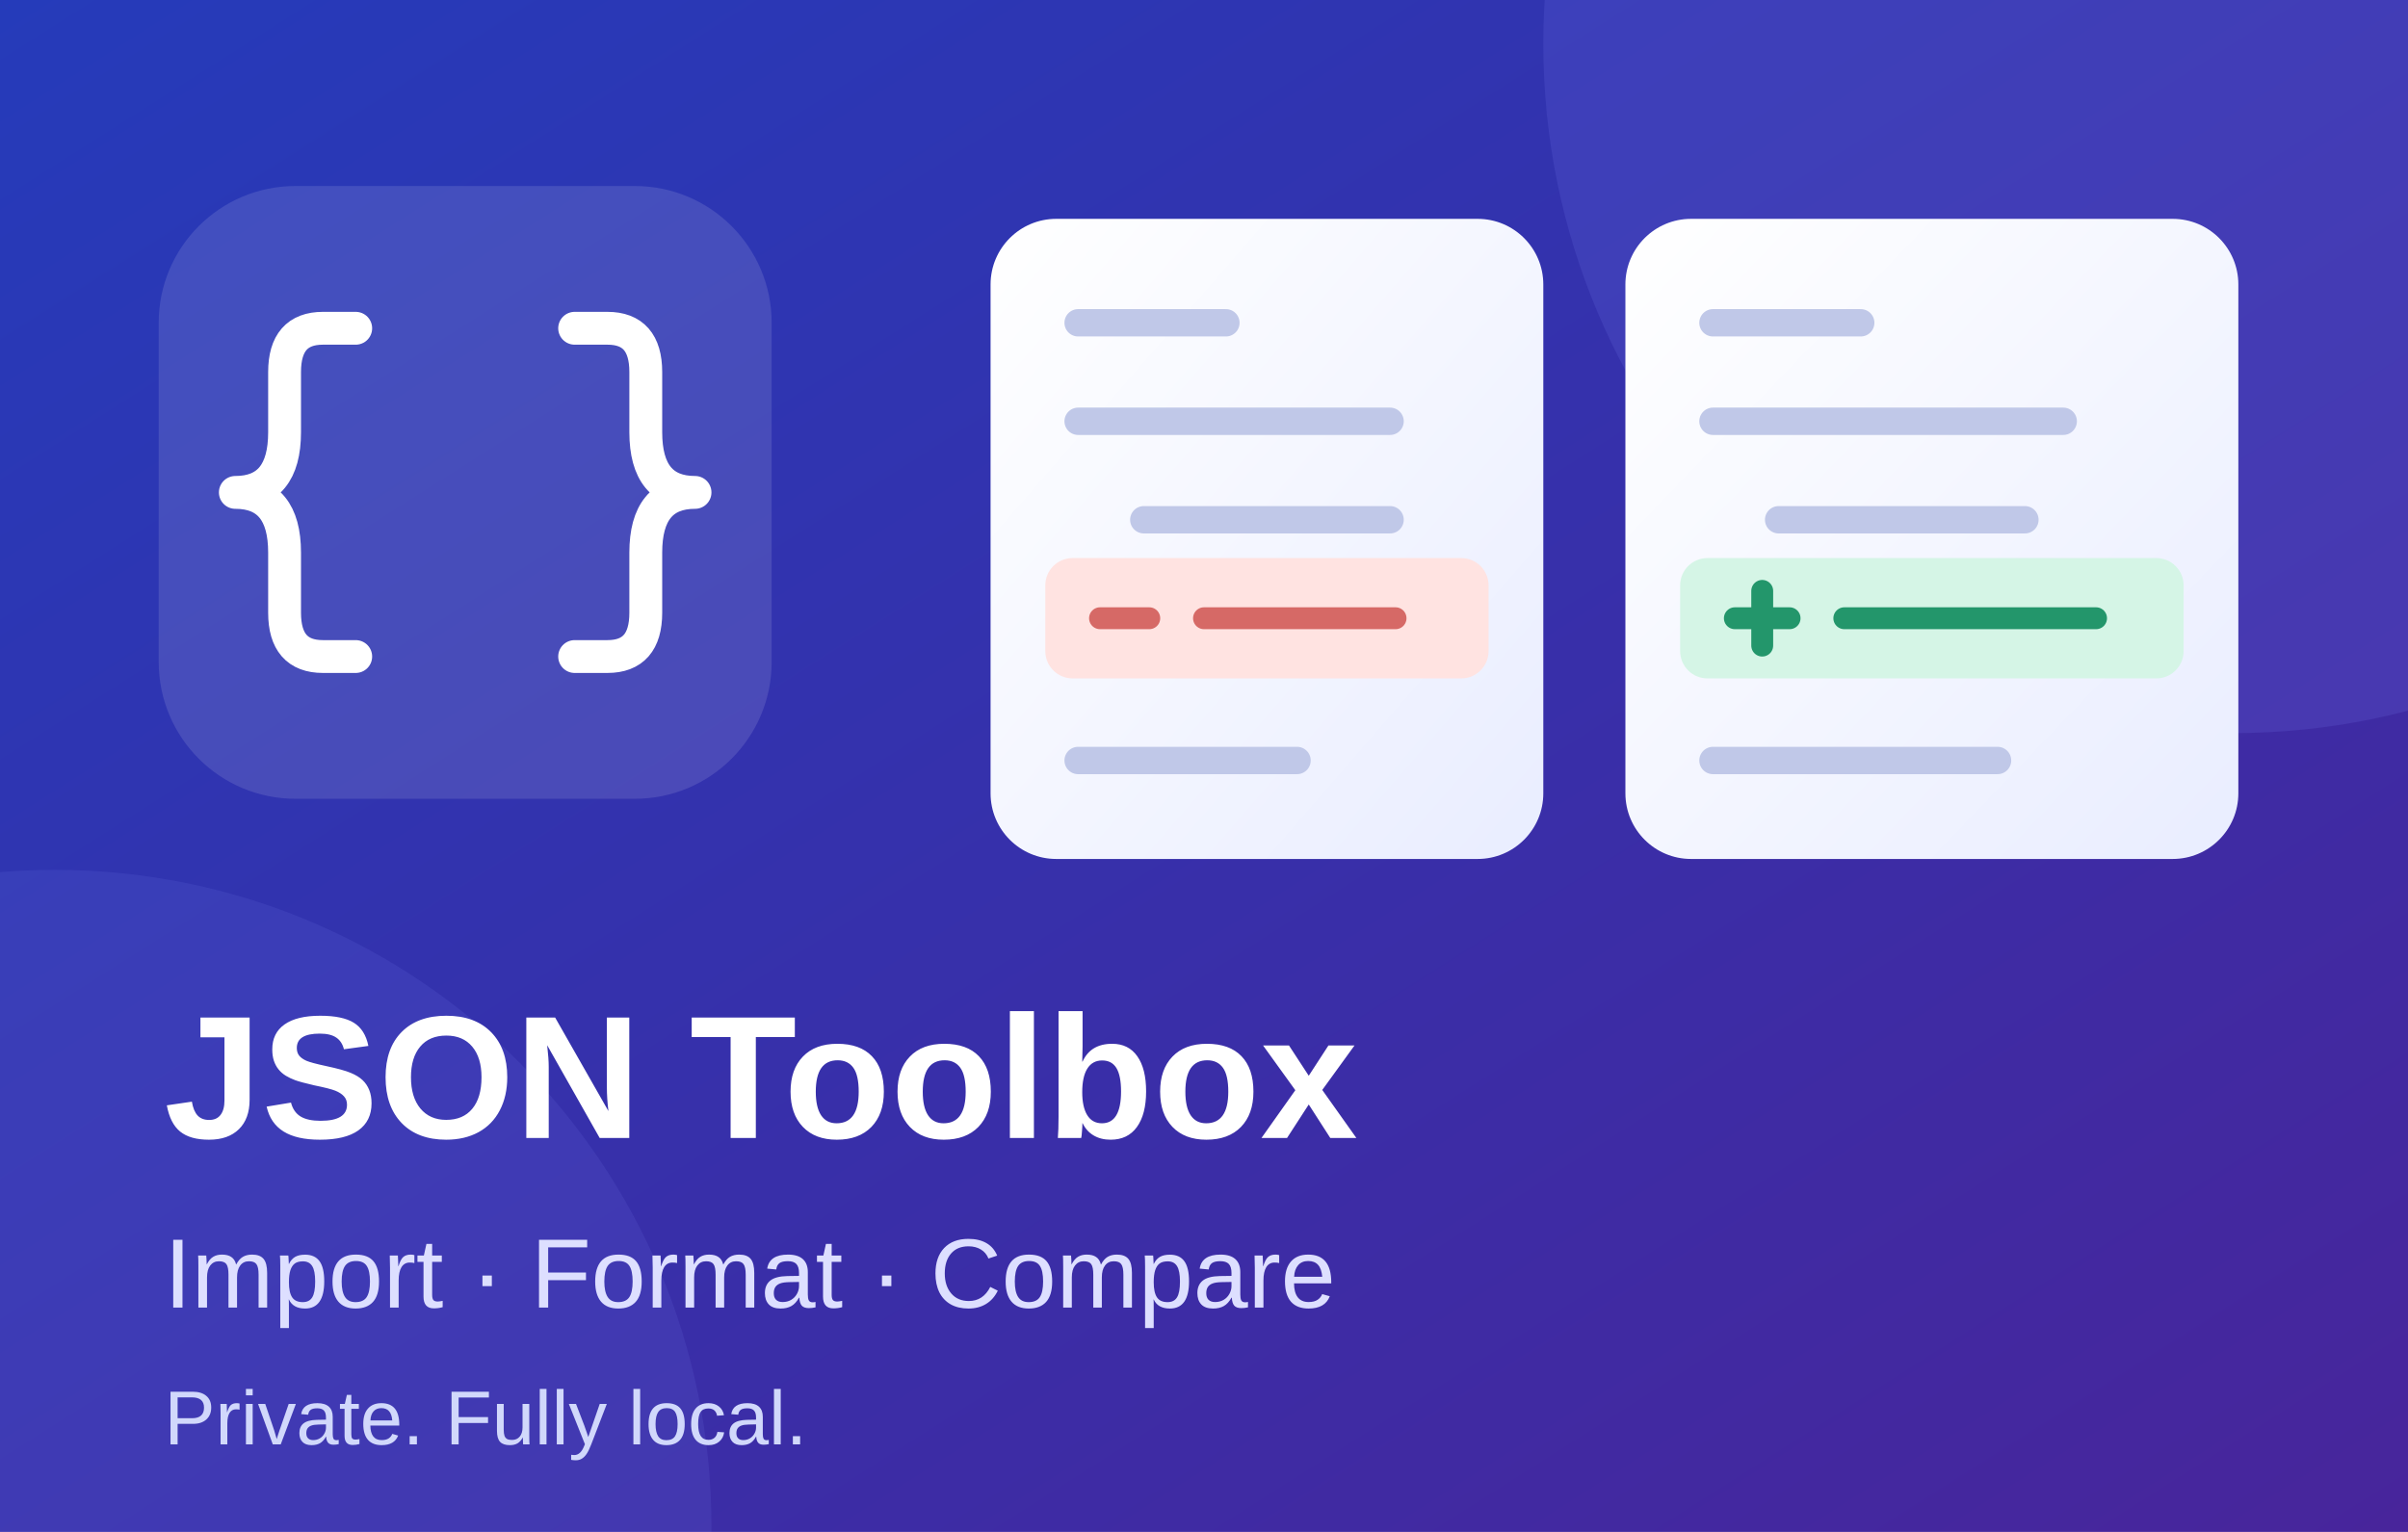
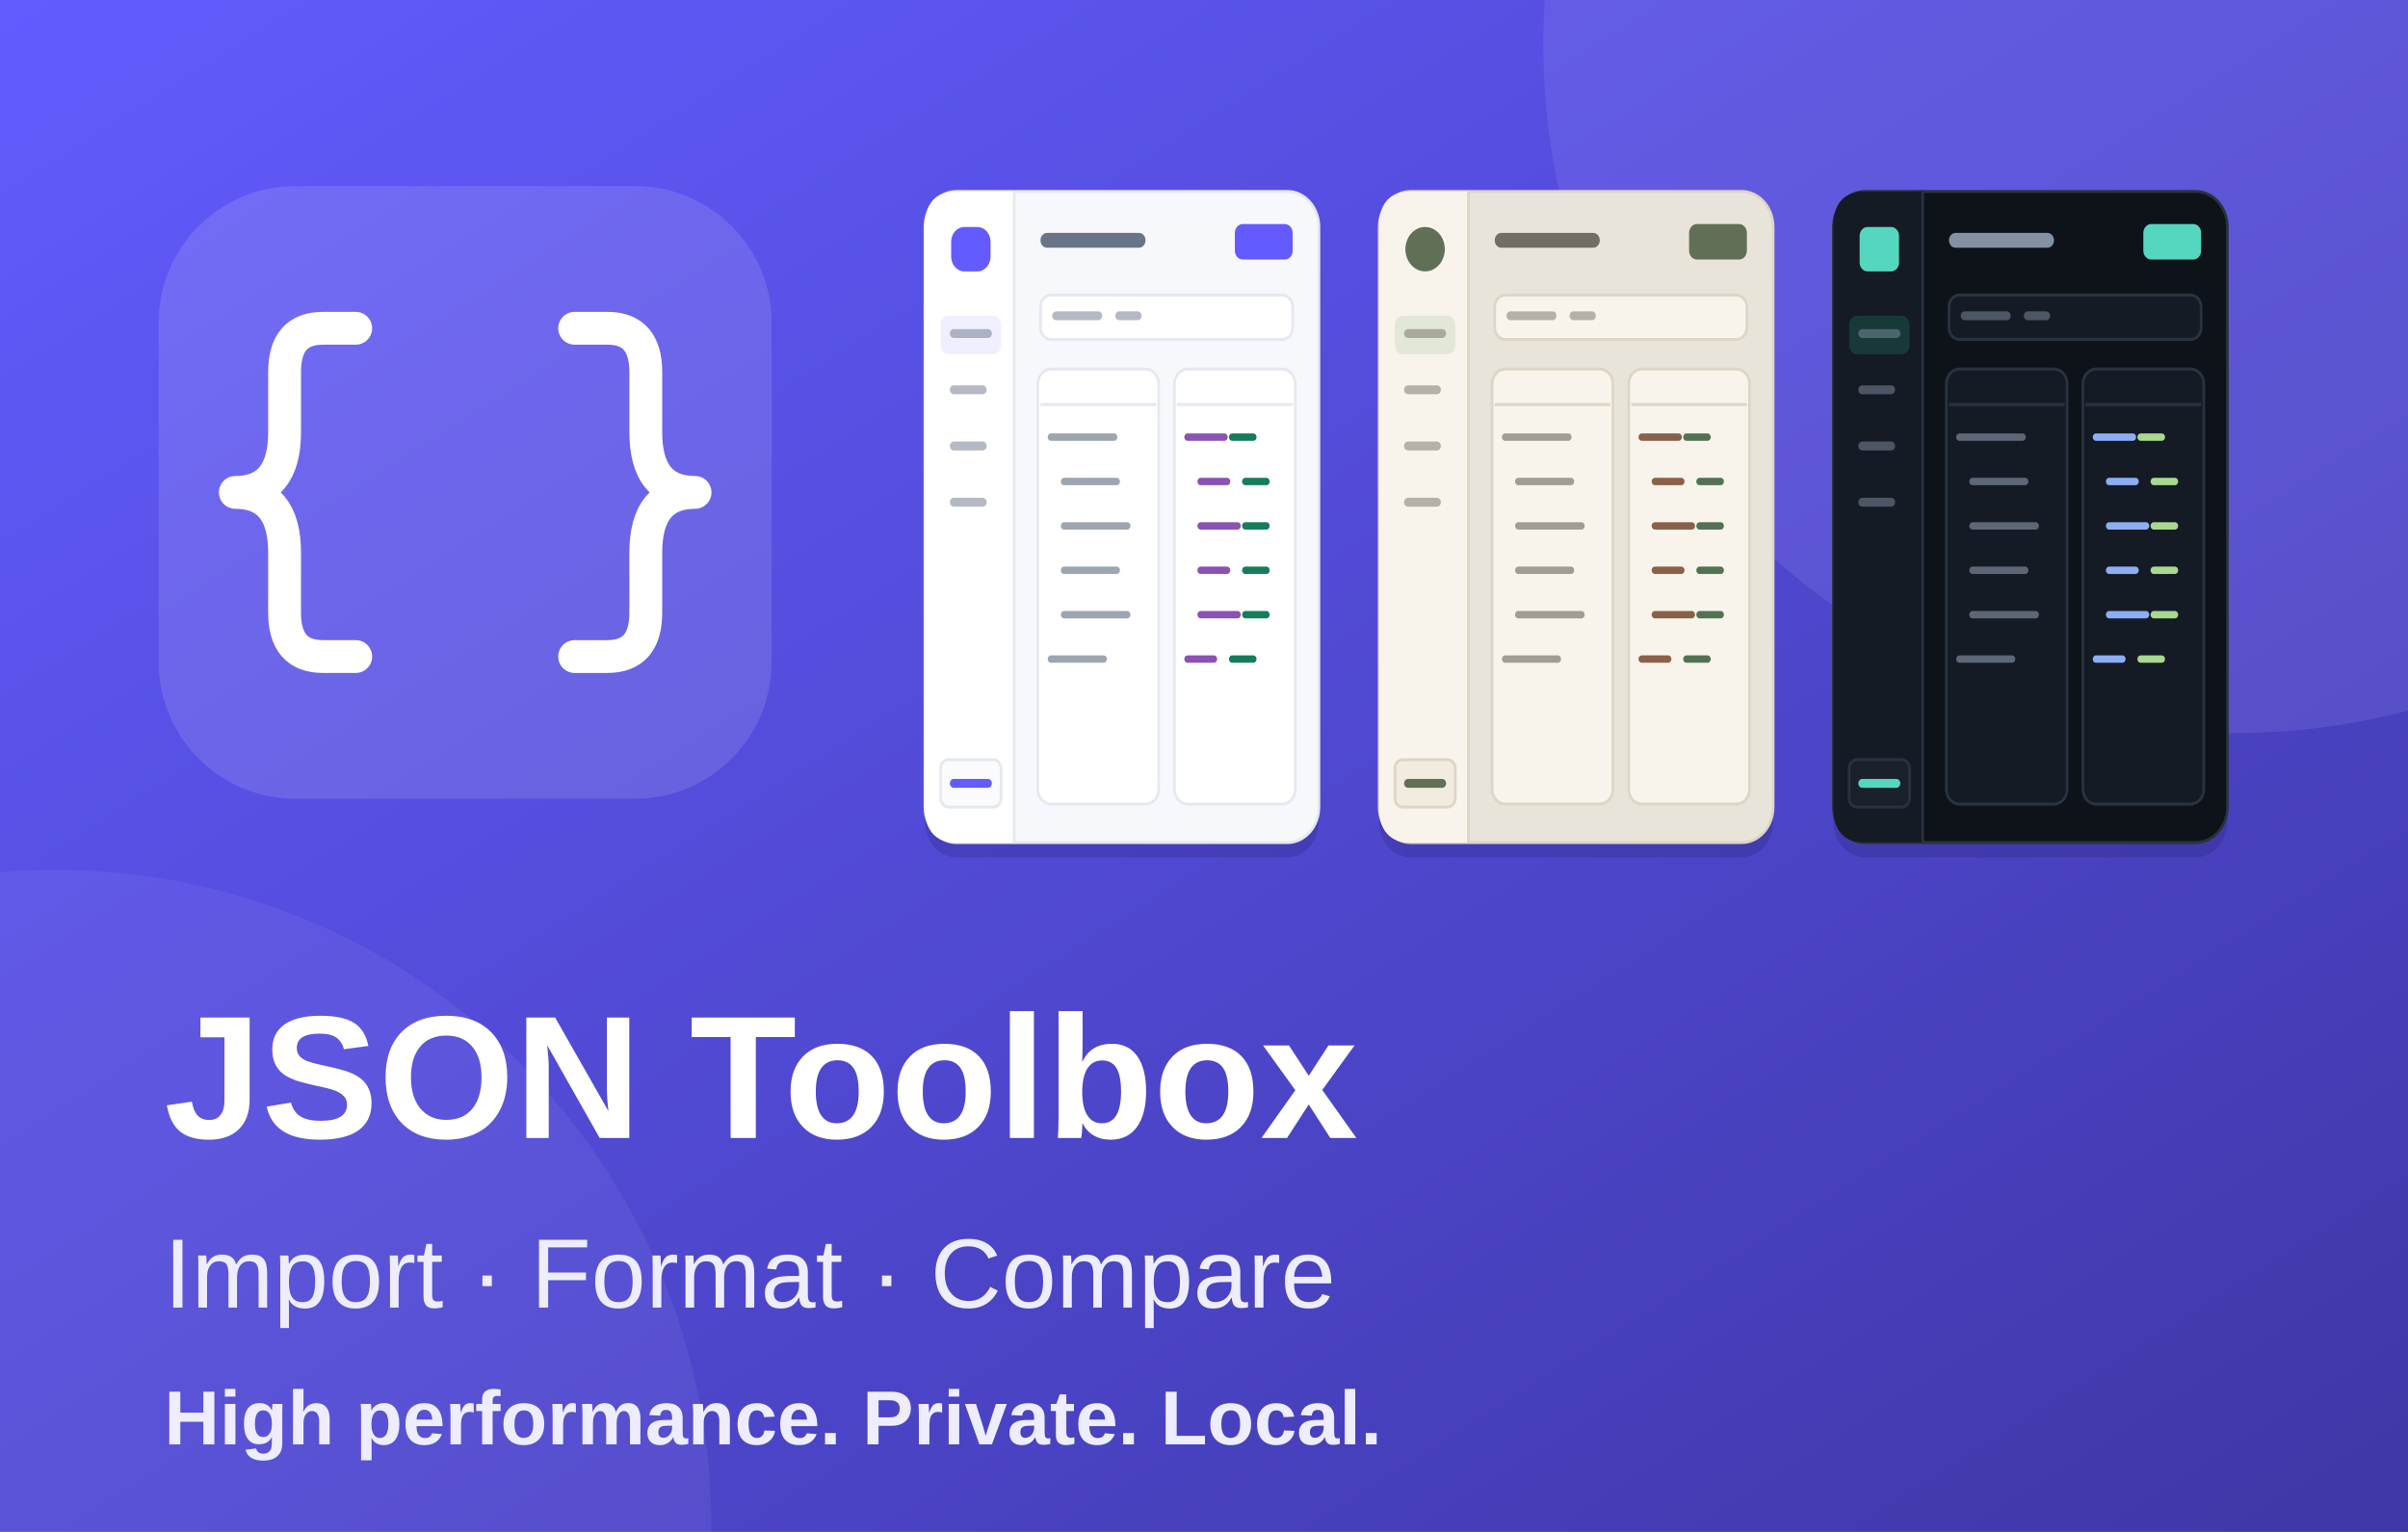
<svg xmlns="http://www.w3.org/2000/svg" width="440" height="280" viewBox="0 0 440 280" lang="en">
  <defs>
    <linearGradient id="bg" x2="1" y2="1">
-       <stop stop-color="#253bba" />
-       <stop offset="1" stop-color="#48259b" />
-     </linearGradient>
-     <linearGradient id="card" x2="1" y2="1">
-       <stop stop-color="#fff" />
-       <stop offset="1" stop-color="#e9edff" />
+       <stop stop-color="#635bff" />
+       <stop offset="1" stop-color="#3e37a6" />
    </linearGradient>
  </defs>
  <rect width="440" height="280" fill="url(#bg)" />
-   <circle cx="408" cy="8" r="126" fill="#7f85f7" opacity=".15" />
-   <circle cx="10" cy="279" r="120" fill="#818cf8" opacity=".12" />
+   <circle cx="408" cy="8" r="126" fill="#b6b2ff" opacity=".14" />
+   <circle cx="10" cy="279" r="120" fill="#b6b2ff" opacity=".1" />
  <rect x="29" y="34" width="112" height="112" rx="25" fill="#fff" opacity=".12" />
  <g fill="none" stroke="#fff" stroke-width="6" stroke-linecap="round" stroke-linejoin="round">
    <path d="M65 60h-6q-7 0-7 8v11q0 11-9 11 9 0 9 11v11q0 8 7 8h6" />
    <path d="M105 60h6q7 0 7 8v11q0 11 9 11-9 0-9 11v11q0 8-7 8h-6" />
  </g>
-   <g transform="translate(181 40)">
-     <rect width="101" height="117" rx="12" fill="url(#card)" />
-     <rect x="116" width="112" height="117" rx="12" fill="url(#card)" />
-     <g stroke="#c0c8e8" stroke-width="5" stroke-linecap="round">
-       <path d="M16 19h27m-27 18h57m-45 18h45m-45 18h34m-46 26h40" />
-       <path d="M132 19h27m-27 18h64m-52 18h45m-45 18h47m-59 26h52" />
+   <g transform="translate(169 35) scale(0.48 0.5409091)">
+     <g>
+       <rect x="0" y="5" width="150" height="220" rx="12" fill="#17134c" opacity=".18" />
+       <rect width="150" height="220" rx="12" fill="#f7f8fc" stroke="#e5e8ef" />
+       <path d="M12 0h22v220H12q-12 0-12-12V12Q0 0 12 0Z" fill="#ffffff" />
+       <path d="M34 0v220" stroke="#e5e8ef" />
+       <rect x="10" y="12" width="15" height="15" rx="5" fill="#635bff" />
+       <rect x="6" y="42" width="23" height="13" rx="3" fill="#efefff" />
+       <g stroke="#697487" stroke-width="3" stroke-linecap="round" opacity=".5">
+         <path d="M11 48h13M11 67h11M11 86h11M11 105h11" />
+       </g>
+       <rect x="44" y="14" width="40" height="5" rx="2.5" fill="#697487" />
+       <rect x="118" y="11" width="22" height="12" rx="3" fill="#635bff" />
+       <rect x="44" y="35" width="96" height="15" rx="4" fill="#ffffff" stroke="#e5e8ef" />
+       <path d="M50 42h16m8 0h7" stroke="#697487" stroke-width="3" stroke-linecap="round" opacity=".5" />
+       <rect x="43" y="60" width="46" height="147" rx="5" fill="#ffffff" stroke="#e5e8ef" />
+       <rect x="95" y="60" width="46" height="147" rx="5" fill="#ffffff" stroke="#e5e8ef" />
+       <path d="M44 72h44M96 72h44" stroke="#e5e8ef" />
+       <g stroke-width="2.5" stroke-linecap="round">
+         <path d="M48 83h24" stroke="#697487" opacity=".65" />
+         <path d="M100 83h14" stroke="#8b52b5" />
+         <path d="M117 83h8" stroke="#167c5b" />
+         <path d="M53 98h20" stroke="#697487" opacity=".65" />
+         <path d="M105 98h10" stroke="#8b52b5" />
+         <path d="M122 98h8" stroke="#167c5b" />
+         <path d="M53 113h24" stroke="#697487" opacity=".65" />
+         <path d="M105 113h14" stroke="#8b52b5" />
+         <path d="M122 113h8" stroke="#167c5b" />
+         <path d="M53 128h20" stroke="#697487" opacity=".65" />
+         <path d="M105 128h10" stroke="#8b52b5" />
+         <path d="M122 128h8" stroke="#167c5b" />
+         <path d="M53 143h24" stroke="#697487" opacity=".65" />
+         <path d="M105 143h14" stroke="#8b52b5" />
+         <path d="M122 143h8" stroke="#167c5b" />
+         <path d="M48 158h20" stroke="#697487" opacity=".65" />
+         <path d="M100 158h10" stroke="#8b52b5" />
+         <path d="M117 158h8" stroke="#167c5b" />
+       </g>
+       <rect x="6" y="192" width="23" height="16" rx="3" fill="#fafbfc" stroke="#e5e8ef" />
+       <path d="M11 200h13" stroke="#635bff" stroke-width="3" stroke-linecap="round" />
    </g>
-     <rect x="10" y="62" width="81" height="22" rx="5" fill="#ffe3e1" />
-     <path d="M20 73h9m10 0h35" stroke="#d66966" stroke-width="4" stroke-linecap="round" />
-     <rect x="126" y="62" width="92" height="22" rx="5" fill="#d5f5e6" />
-     <path d="M136 73h10m-5-5v10m15-5h46" stroke="#23966b" stroke-width="4" stroke-linecap="round" />
+   </g>
+   <g transform="translate(252 35) scale(0.48 0.5409091)">
+     <g>
+       <rect x="0" y="5" width="150" height="220" rx="12" fill="#17134c" opacity=".18" />
+       <rect width="150" height="220" rx="12" fill="#e9e4da" stroke="#ddd5c6" />
+       <path d="M12 0h22v220H12q-12 0-12-12V12Q0 0 12 0Z" fill="#f8f4eb" />
+       <path d="M34 0v220" stroke="#ddd5c6" />
+       <rect x="10" y="12" width="15" height="15" rx="8" fill="#5f7056" />
+       <rect x="6" y="42" width="23" height="13" rx="3" fill="#e3e7d8" />
+       <g stroke="#716e63" stroke-width="3" stroke-linecap="round" opacity=".5">
+         <path d="M11 48h13M11 67h11M11 86h11M11 105h11" />
+       </g>
+       <rect x="44" y="14" width="40" height="5" rx="2.5" fill="#716e63" />
+       <rect x="118" y="11" width="22" height="12" rx="3" fill="#5f7056" />
+       <rect x="44" y="35" width="96" height="15" rx="4" fill="#f8f4eb" stroke="#ddd5c6" />
+       <path d="M50 42h16m8 0h7" stroke="#716e63" stroke-width="3" stroke-linecap="round" opacity=".5" />
+       <rect x="43" y="60" width="46" height="147" rx="5" fill="#f8f4eb" stroke="#ddd5c6" />
+       <rect x="95" y="60" width="46" height="147" rx="5" fill="#f8f4eb" stroke="#ddd5c6" />
+       <path d="M44 72h44M96 72h44" stroke="#ddd5c6" />
+       <g stroke-width="2.5" stroke-linecap="round">
+         <path d="M48 83h24" stroke="#716e63" opacity=".65" />
+         <path d="M100 83h14" stroke="#8b6049" />
+         <path d="M117 83h8" stroke="#537253" />
+         <path d="M53 98h20" stroke="#716e63" opacity=".65" />
+         <path d="M105 98h10" stroke="#8b6049" />
+         <path d="M122 98h8" stroke="#537253" />
+         <path d="M53 113h24" stroke="#716e63" opacity=".65" />
+         <path d="M105 113h14" stroke="#8b6049" />
+         <path d="M122 113h8" stroke="#537253" />
+         <path d="M53 128h20" stroke="#716e63" opacity=".65" />
+         <path d="M105 128h10" stroke="#8b6049" />
+         <path d="M122 128h8" stroke="#537253" />
+         <path d="M53 143h24" stroke="#716e63" opacity=".65" />
+         <path d="M105 143h14" stroke="#8b6049" />
+         <path d="M122 143h8" stroke="#537253" />
+         <path d="M48 158h20" stroke="#716e63" opacity=".65" />
+         <path d="M100 158h10" stroke="#8b6049" />
+         <path d="M117 158h8" stroke="#537253" />
+       </g>
+       <rect x="6" y="192" width="23" height="16" rx="3" fill="#f1ecdf" stroke="#ddd5c6" />
+       <path d="M11 200h13" stroke="#5f7056" stroke-width="3" stroke-linecap="round" />
+     </g>
+   </g>
+   <g transform="translate(335 35) scale(0.48 0.5409091)">
+     <g>
+       <rect x="0" y="5" width="150" height="220" rx="12" fill="#17134c" opacity=".18" />
+       <rect width="150" height="220" rx="12" fill="#0e131a" stroke="#293340" />
+       <path d="M12 0h22v220H12q-12 0-12-12V12Q0 0 12 0Z" fill="#151b24" />
+       <path d="M34 0v220" stroke="#293340" />
+       <rect x="10" y="12" width="15" height="15" rx="3" fill="#55d6be" />
+       <rect x="6" y="42" width="23" height="13" rx="3" fill="#173a38" />
+       <g stroke="#8491a3" stroke-width="3" stroke-linecap="round" opacity=".5">
+         <path d="M11 48h13M11 67h11M11 86h11M11 105h11" />
+       </g>
+       <rect x="44" y="14" width="40" height="5" rx="2.5" fill="#8491a3" />
+       <rect x="118" y="11" width="22" height="12" rx="3" fill="#55d6be" />
+       <rect x="44" y="35" width="96" height="15" rx="4" fill="#151b24" stroke="#293340" />
+       <path d="M50 42h16m8 0h7" stroke="#8491a3" stroke-width="3" stroke-linecap="round" opacity=".5" />
+       <rect x="43" y="60" width="46" height="147" rx="5" fill="#151b24" stroke="#293340" />
+       <rect x="95" y="60" width="46" height="147" rx="5" fill="#151b24" stroke="#293340" />
+       <path d="M44 72h44M96 72h44" stroke="#293340" />
+       <g stroke-width="2.5" stroke-linecap="round">
+         <path d="M48 83h24" stroke="#8491a3" opacity=".65" />
+         <path d="M100 83h14" stroke="#8caef5" />
+         <path d="M117 83h8" stroke="#a8d98e" />
+         <path d="M53 98h20" stroke="#8491a3" opacity=".65" />
+         <path d="M105 98h10" stroke="#8caef5" />
+         <path d="M122 98h8" stroke="#a8d98e" />
+         <path d="M53 113h24" stroke="#8491a3" opacity=".65" />
+         <path d="M105 113h14" stroke="#8caef5" />
+         <path d="M122 113h8" stroke="#a8d98e" />
+         <path d="M53 128h20" stroke="#8491a3" opacity=".65" />
+         <path d="M105 128h10" stroke="#8caef5" />
+         <path d="M122 128h8" stroke="#a8d98e" />
+         <path d="M53 143h24" stroke="#8491a3" opacity=".65" />
+         <path d="M105 143h14" stroke="#8caef5" />
+         <path d="M122 143h8" stroke="#a8d98e" />
+         <path d="M48 158h20" stroke="#8491a3" opacity=".65" />
+         <path d="M100 158h10" stroke="#8caef5" />
+         <path d="M117 158h8" stroke="#a8d98e" />
+       </g>
+       <rect x="6" y="192" width="23" height="16" rx="3" fill="#19212b" stroke="#293340" />
+       <path d="M11 200h13" stroke="#55d6be" stroke-width="3" stroke-linecap="round" />
+     </g>
  </g>
  <text x="30" y="208" fill="#fff" font-family="Arial, Noto Sans, sans-serif" font-size="32" font-weight="700" direction="ltr" unicode-bidi="isolate" text-anchor="start" data-max-width="380" data-min-x="29" data-max-x="411">JSON Toolbox</text>
-   <text x="30" y="239" fill="#dddfff" font-family="Arial, Noto Sans, sans-serif" font-size="18" font-weight="400" direction="ltr" unicode-bidi="isolate" text-anchor="start" data-max-width="380" data-min-x="29" data-max-x="411">Import · Format · Compare</text>
-   <text x="30" y="264" fill="#d1d8fb" font-family="Arial, Noto Sans, sans-serif" font-size="14" font-weight="400" direction="ltr" unicode-bidi="isolate" text-anchor="start" data-max-width="380" data-min-x="29" data-max-x="411">Private. Fully local.</text>
+   <text x="30" y="239" fill="#eeedff" font-family="Arial, Noto Sans, sans-serif" font-size="18" font-weight="400" direction="ltr" unicode-bidi="isolate" text-anchor="start" data-max-width="380" data-min-x="29" data-max-x="411">Import · Format · Compare</text>
+   <text x="30" y="264" fill="#eeedff" font-family="Arial, Noto Sans, sans-serif" font-size="14" font-weight="600" direction="ltr" unicode-bidi="isolate" text-anchor="start" data-max-width="380" data-min-x="29" data-max-x="411">High performance. Private. Local.</text>
</svg>
